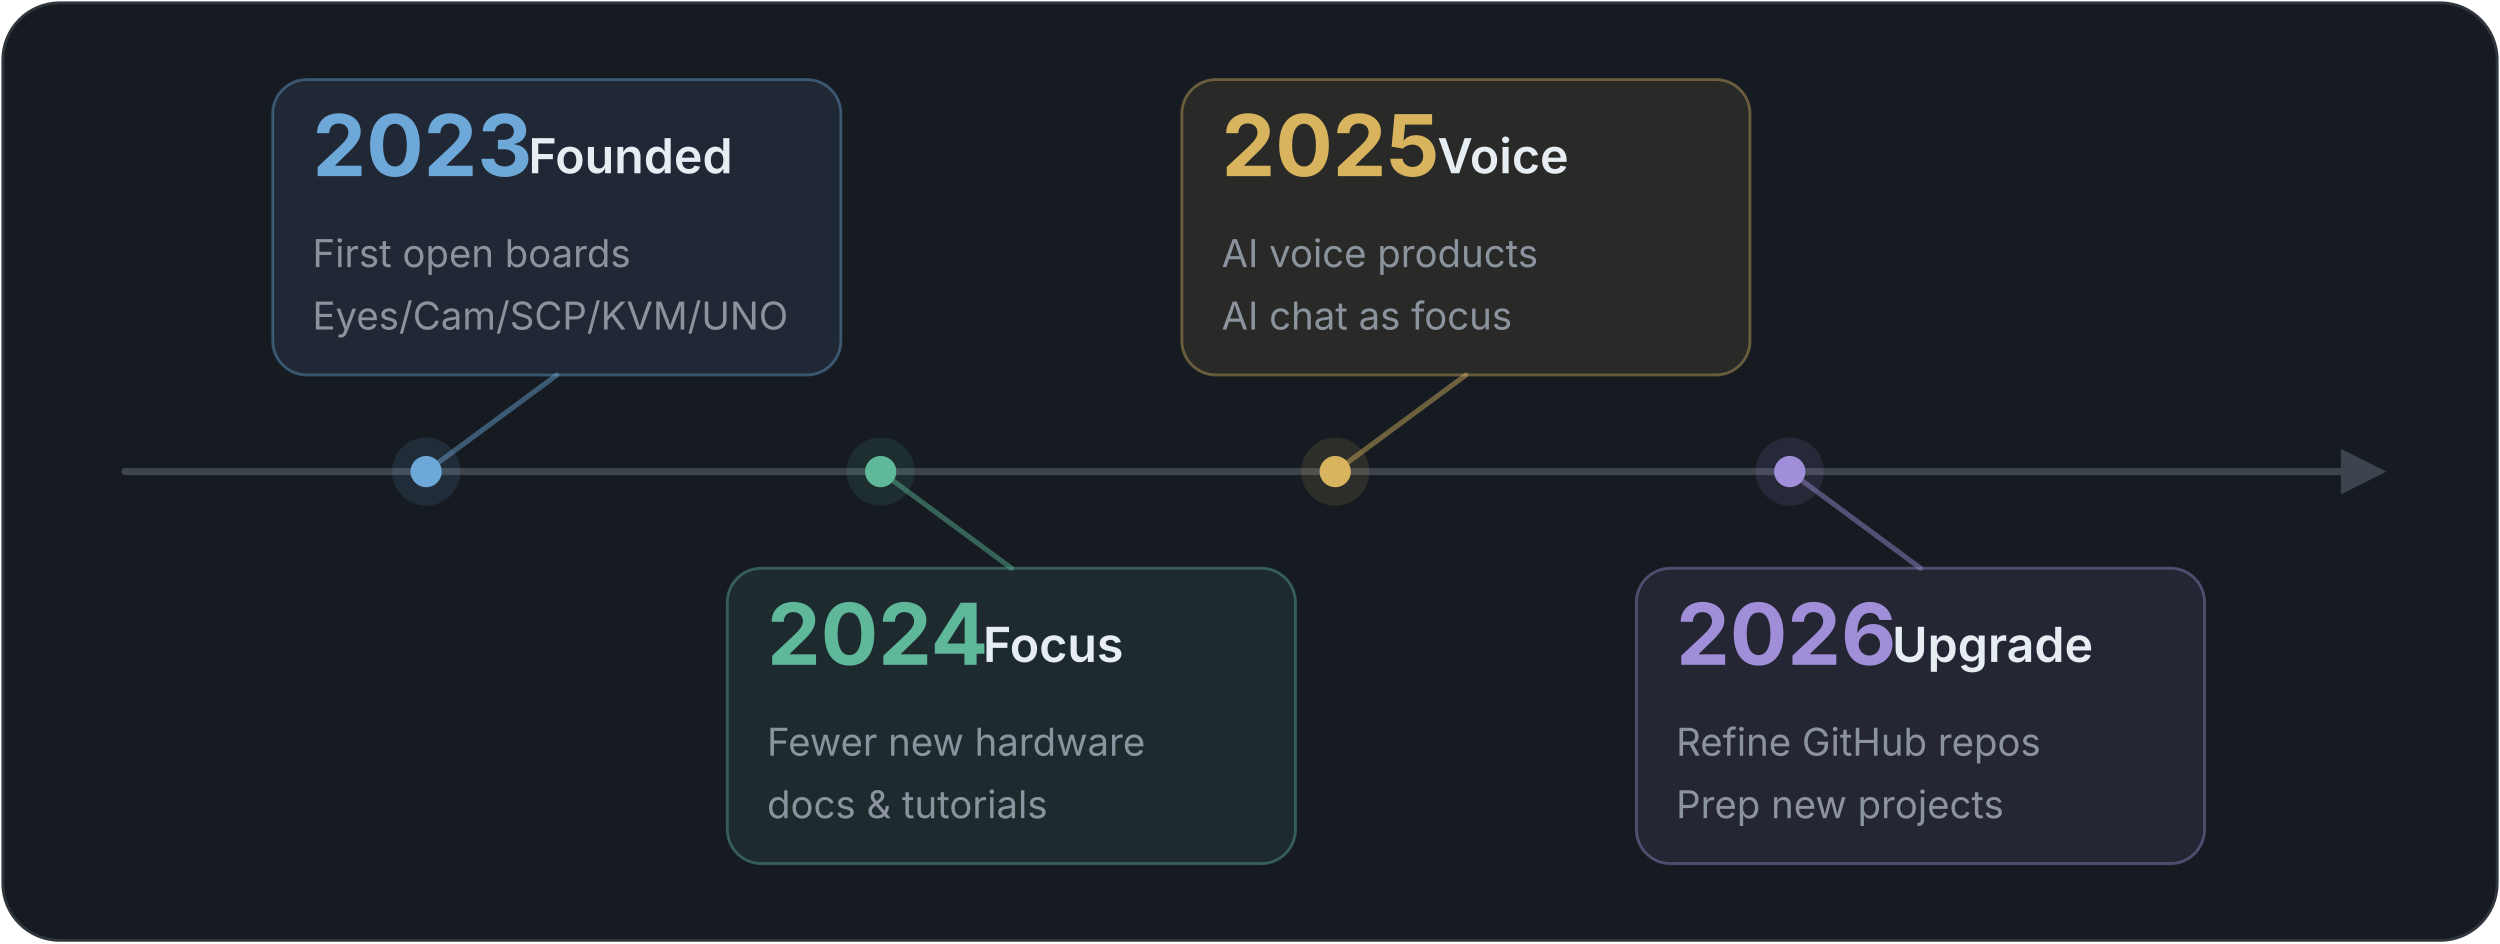
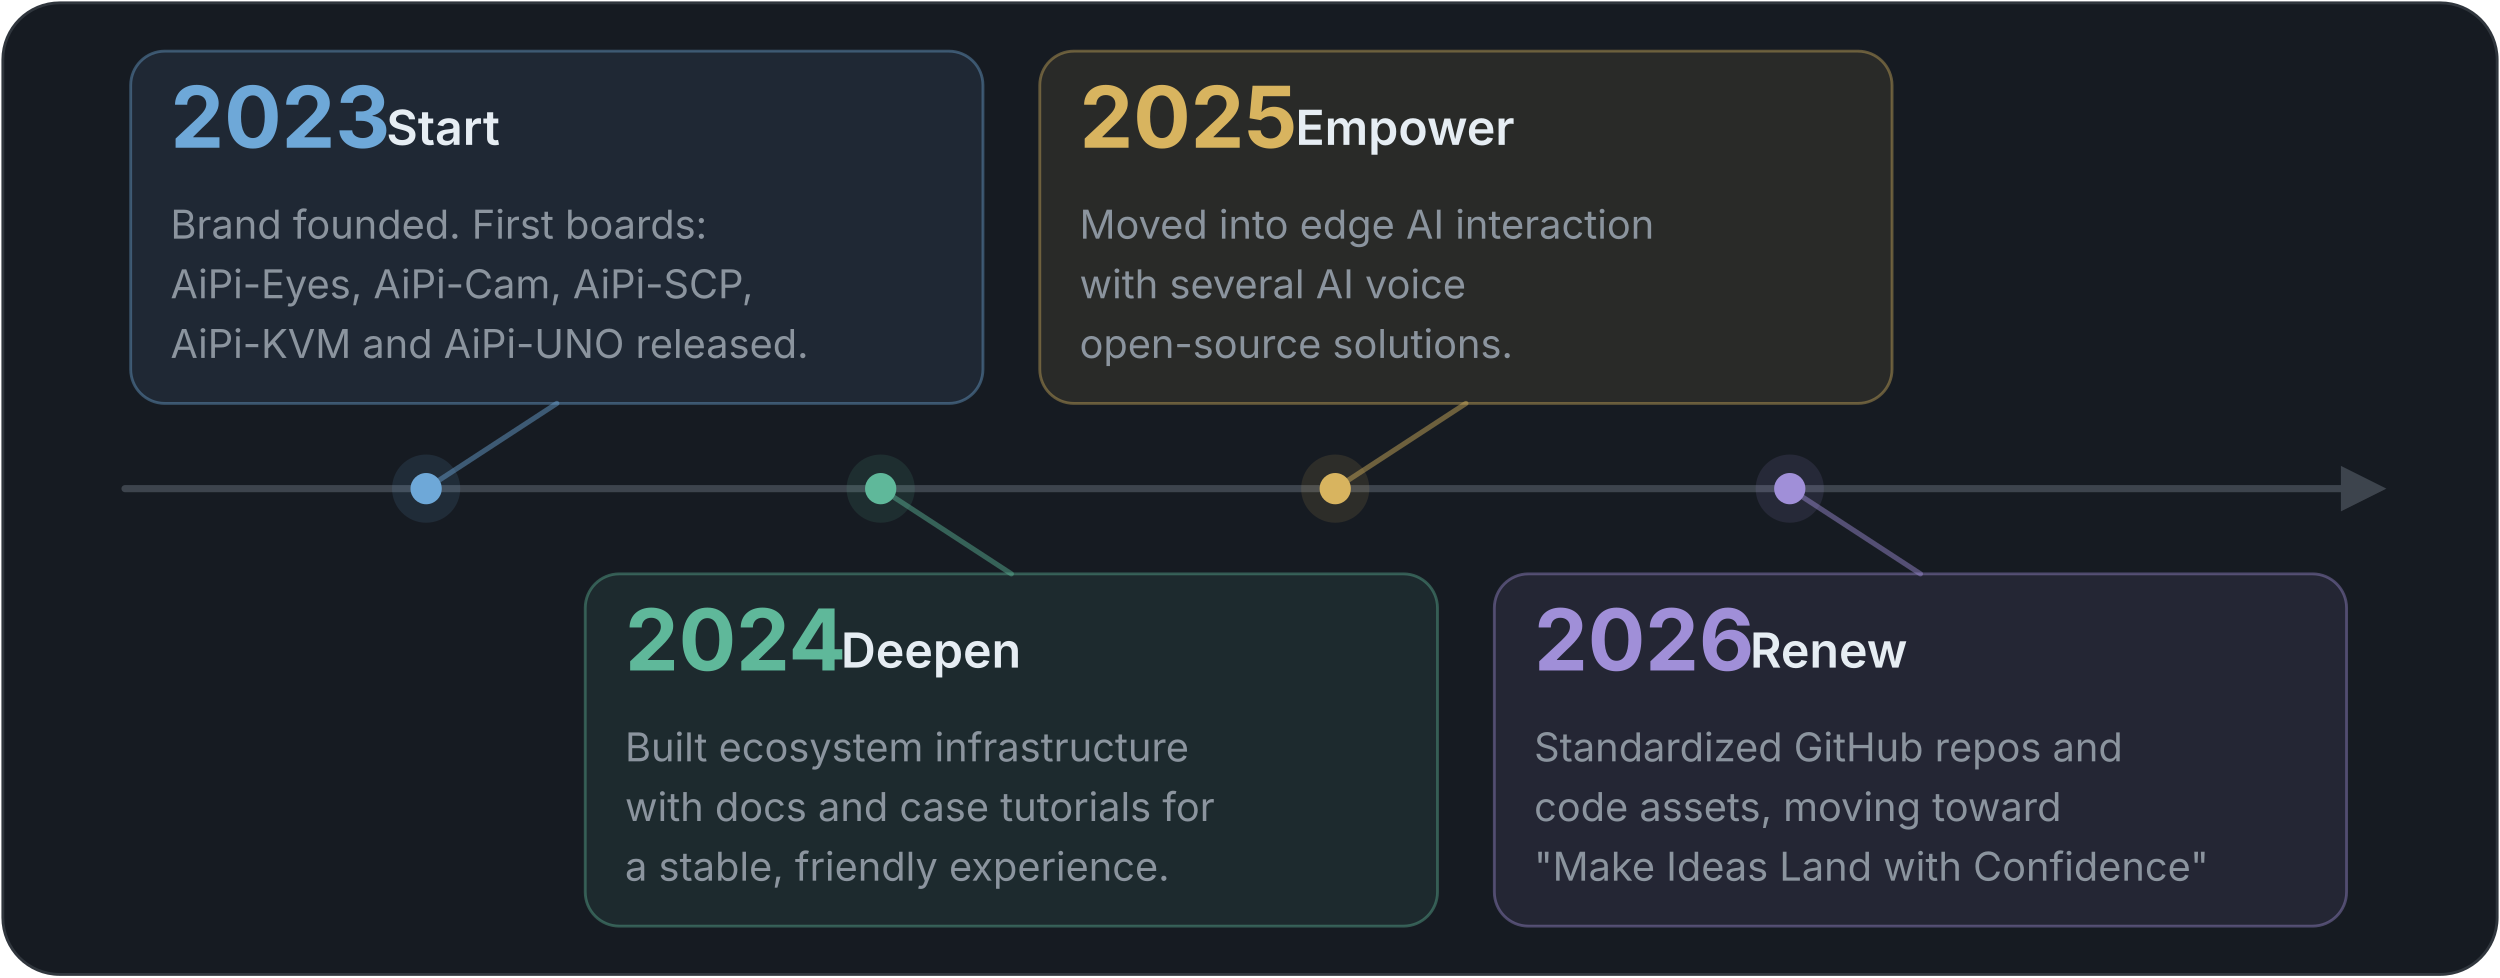
- <svg xmlns="http://www.w3.org/2000/svg" width="880" height="332" viewBox="0 0 880 332" role="img" aria-label="AiPi team milestone timeline">
-   <rect x="1" y="1" width="878" height="330" rx="20" fill="#161b22" stroke="#30363d" />
-   <line x1="44" y1="166" x2="824" y2="166" stroke="#3d444d" stroke-width="2.5" stroke-linecap="round" />
-   <path d="M824 158 L840 166 L824 174 Z" fill="#3d444d" />
-   <line x1="150.0" y1="166" x2="196.0" y2="132" stroke="#6ea8d8" stroke-opacity="0.45" stroke-width="1.8" stroke-linecap="round" />
-   <circle cx="150.0" cy="166" r="12" fill="#6ea8d8" fill-opacity="0.12" />
-   <circle cx="150.0" cy="166" r="5.5" fill="#6ea8d8" />
-   <rect x="96.0" y="28" width="200.0" height="104" rx="12" fill="#6ea8d8" fill-opacity="0.10" stroke="#6ea8d8" stroke-opacity="0.40" />
-   <text x="110.0" y="62" font-family="Inter, 'Noto Sans SC', 'PingFang SC', 'Microsoft YaHei', system-ui, sans-serif" font-size="30" font-weight="700" fill="#6ea8d8">2023</text>
-   <text x="186.0" y="61" font-family="Inter, 'Noto Sans SC', 'PingFang SC', 'Microsoft YaHei', system-ui, sans-serif" font-size="17" font-weight="600" fill="#e6edf3">Founded</text>
-   <text x="110.0" y="94" font-family="Inter, 'Noto Sans SC', 'PingFang SC', 'Microsoft YaHei', system-ui, sans-serif" font-size="13.5" fill="#8b949e">First open boards</text>
-   <text x="110.0" y="116" font-family="Inter, 'Noto Sans SC', 'PingFang SC', 'Microsoft YaHei', system-ui, sans-serif" font-size="13.5" fill="#8b949e">Eyes/Cam/SCP/KVM/UNO</text>
-   <line x1="310.0" y1="166" x2="356.0" y2="200" stroke="#5fb89a" stroke-opacity="0.45" stroke-width="1.8" stroke-linecap="round" />
-   <circle cx="310.0" cy="166" r="12" fill="#5fb89a" fill-opacity="0.12" />
-   <circle cx="310.0" cy="166" r="5.5" fill="#5fb89a" />
-   <rect x="256.0" y="200" width="200.0" height="104" rx="12" fill="#5fb89a" fill-opacity="0.10" stroke="#5fb89a" stroke-opacity="0.40" />
-   <text x="270.0" y="234" font-family="Inter, 'Noto Sans SC', 'PingFang SC', 'Microsoft YaHei', system-ui, sans-serif" font-size="30" font-weight="700" fill="#5fb89a">2024</text>
-   <text x="346.0" y="233" font-family="Inter, 'Noto Sans SC', 'PingFang SC', 'Microsoft YaHei', system-ui, sans-serif" font-size="17" font-weight="600" fill="#e6edf3">Focus</text>
-   <text x="270.0" y="266" font-family="Inter, 'Noto Sans SC', 'PingFang SC', 'Microsoft YaHei', system-ui, sans-serif" font-size="13.5" fill="#8b949e">Fewer new hardware</text>
-   <text x="270.0" y="288" font-family="Inter, 'Noto Sans SC', 'PingFang SC', 'Microsoft YaHei', system-ui, sans-serif" font-size="13.5" fill="#8b949e">docs &amp; tutorials</text>
-   <line x1="470.0" y1="166" x2="516.0" y2="132" stroke="#d8b45f" stroke-opacity="0.45" stroke-width="1.8" stroke-linecap="round" />
-   <circle cx="470.0" cy="166" r="12" fill="#d8b45f" fill-opacity="0.12" />
-   <circle cx="470.0" cy="166" r="5.5" fill="#d8b45f" />
-   <rect x="416.0" y="28" width="200.0" height="104" rx="12" fill="#d8b45f" fill-opacity="0.10" stroke="#d8b45f" stroke-opacity="0.40" />
-   <text x="430.0" y="62" font-family="Inter, 'Noto Sans SC', 'PingFang SC', 'Microsoft YaHei', system-ui, sans-serif" font-size="30" font-weight="700" fill="#d8b45f">2025</text>
-   <text x="506.0" y="61" font-family="Inter, 'Noto Sans SC', 'PingFang SC', 'Microsoft YaHei', system-ui, sans-serif" font-size="17" font-weight="600" fill="#e6edf3">Voice</text>
-   <text x="430.0" y="94" font-family="Inter, 'Noto Sans SC', 'PingFang SC', 'Microsoft YaHei', system-ui, sans-serif" font-size="13.5" fill="#8b949e">AI voice products</text>
-   <text x="430.0" y="116" font-family="Inter, 'Noto Sans SC', 'PingFang SC', 'Microsoft YaHei', system-ui, sans-serif" font-size="13.5" fill="#8b949e">AI chat as focus</text>
-   <line x1="630.0" y1="166" x2="676.0" y2="200" stroke="#a08fd8" stroke-opacity="0.45" stroke-width="1.8" stroke-linecap="round" />
-   <circle cx="630.0" cy="166" r="12" fill="#a08fd8" fill-opacity="0.12" />
-   <circle cx="630.0" cy="166" r="5.5" fill="#a08fd8" />
-   <rect x="576.0" y="200" width="200.0" height="104" rx="12" fill="#a08fd8" fill-opacity="0.10" stroke="#a08fd8" stroke-opacity="0.40" />
-   <text x="590.0" y="234" font-family="Inter, 'Noto Sans SC', 'PingFang SC', 'Microsoft YaHei', system-ui, sans-serif" font-size="30" font-weight="700" fill="#a08fd8">2026</text>
-   <text x="666.0" y="233" font-family="Inter, 'Noto Sans SC', 'PingFang SC', 'Microsoft YaHei', system-ui, sans-serif" font-size="17" font-weight="600" fill="#e6edf3">Upgrade</text>
-   <text x="590.0" y="266" font-family="Inter, 'Noto Sans SC', 'PingFang SC', 'Microsoft YaHei', system-ui, sans-serif" font-size="13.5" fill="#8b949e">Refine GitHub repos</text>
-   <text x="590.0" y="288" font-family="Inter, 'Noto Sans SC', 'PingFang SC', 'Microsoft YaHei', system-ui, sans-serif" font-size="13.5" fill="#8b949e">Prep new projects</text>
+ <svg xmlns="http://www.w3.org/2000/svg" width="880" height="344" viewBox="0 0 880 344" role="img" aria-label="AiPi team milestone timeline">
+   <rect x="1" y="1" width="878" height="342" rx="20" fill="#161b22" stroke="#30363d" />
+   <line x1="44" y1="172" x2="824" y2="172" stroke="#3d444d" stroke-width="2.5" stroke-linecap="round" />
+   <path d="M824 164 L840 172 L824 180 Z" fill="#3d444d" />
+   <line x1="150.0" y1="172" x2="196.0" y2="142" stroke="#6ea8d8" stroke-opacity="0.45" stroke-width="1.8" stroke-linecap="round" />
+   <circle cx="150.0" cy="172" r="12" fill="#6ea8d8" fill-opacity="0.12" />
+   <circle cx="150.0" cy="172" r="5.5" fill="#6ea8d8" />
+   <rect x="46.0" y="18" width="300" height="124" rx="12" fill="#6ea8d8" fill-opacity="0.10" stroke="#6ea8d8" stroke-opacity="0.40" />
+   <text x="60.0" y="52" font-family="Inter, 'Noto Sans SC', 'PingFang SC', 'Microsoft YaHei', system-ui, sans-serif" font-size="30" font-weight="700" fill="#6ea8d8">2023</text>
+   <text x="136.0" y="51" font-family="Inter, 'Noto Sans SC', 'PingFang SC', 'Microsoft YaHei', system-ui, sans-serif" font-size="17" font-weight="600" fill="#e6edf3">Start</text>
+   <text x="60.0" y="84" font-family="Inter, 'Noto Sans SC', 'PingFang SC', 'Microsoft YaHei', system-ui, sans-serif" font-size="14" fill="#8b949e">Brand founded. First boards:</text>
+   <text x="60.0" y="105" font-family="Inter, 'Noto Sans SC', 'PingFang SC', 'Microsoft YaHei', system-ui, sans-serif" font-size="14" fill="#8b949e">AiPi-Eyes, AiPi-Cam, AiPi-SCP,</text>
+   <text x="60.0" y="126" font-family="Inter, 'Noto Sans SC', 'PingFang SC', 'Microsoft YaHei', system-ui, sans-serif" font-size="14" fill="#8b949e">AiPi-KVM and AiPi-UNO released.</text>
+   <line x1="310.0" y1="172" x2="356.0" y2="202" stroke="#5fb89a" stroke-opacity="0.45" stroke-width="1.8" stroke-linecap="round" />
+   <circle cx="310.0" cy="172" r="12" fill="#5fb89a" fill-opacity="0.12" />
+   <circle cx="310.0" cy="172" r="5.5" fill="#5fb89a" />
+   <rect x="206.0" y="202" width="300" height="124" rx="12" fill="#5fb89a" fill-opacity="0.10" stroke="#5fb89a" stroke-opacity="0.40" />
+   <text x="220.0" y="236" font-family="Inter, 'Noto Sans SC', 'PingFang SC', 'Microsoft YaHei', system-ui, sans-serif" font-size="30" font-weight="700" fill="#5fb89a">2024</text>
+   <text x="296.0" y="235" font-family="Inter, 'Noto Sans SC', 'PingFang SC', 'Microsoft YaHei', system-ui, sans-serif" font-size="17" font-weight="600" fill="#e6edf3">Deepen</text>
+   <text x="220.0" y="268" font-family="Inter, 'Noto Sans SC', 'PingFang SC', 'Microsoft YaHei', system-ui, sans-serif" font-size="14" fill="#8b949e">Built ecosystem infrastructure</text>
+   <text x="220.0" y="289" font-family="Inter, 'Noto Sans SC', 'PingFang SC', 'Microsoft YaHei', system-ui, sans-serif" font-size="14" fill="#8b949e">with docs and case tutorials for</text>
+   <text x="220.0" y="310" font-family="Inter, 'Noto Sans SC', 'PingFang SC', 'Microsoft YaHei', system-ui, sans-serif" font-size="14" fill="#8b949e">a stable, friendly experience.</text>
+   <line x1="470.0" y1="172" x2="516.0" y2="142" stroke="#d8b45f" stroke-opacity="0.45" stroke-width="1.8" stroke-linecap="round" />
+   <circle cx="470.0" cy="172" r="12" fill="#d8b45f" fill-opacity="0.12" />
+   <circle cx="470.0" cy="172" r="5.5" fill="#d8b45f" />
+   <rect x="366.0" y="18" width="300" height="124" rx="12" fill="#d8b45f" fill-opacity="0.10" stroke="#d8b45f" stroke-opacity="0.40" />
+   <text x="380.0" y="52" font-family="Inter, 'Noto Sans SC', 'PingFang SC', 'Microsoft YaHei', system-ui, sans-serif" font-size="30" font-weight="700" fill="#d8b45f">2025</text>
+   <text x="456.0" y="51" font-family="Inter, 'Noto Sans SC', 'PingFang SC', 'Microsoft YaHei', system-ui, sans-serif" font-size="17" font-weight="600" fill="#e6edf3">Empower</text>
+   <text x="380.0" y="84" font-family="Inter, 'Noto Sans SC', 'PingFang SC', 'Microsoft YaHei', system-ui, sans-serif" font-size="14" fill="#8b949e">Moved into edge AI interaction</text>
+   <text x="380.0" y="105" font-family="Inter, 'Noto Sans SC', 'PingFang SC', 'Microsoft YaHei', system-ui, sans-serif" font-size="14" fill="#8b949e">with several AI voice</text>
+   <text x="380.0" y="126" font-family="Inter, 'Noto Sans SC', 'PingFang SC', 'Microsoft YaHei', system-ui, sans-serif" font-size="14" fill="#8b949e">open-source solutions.</text>
+   <line x1="630.0" y1="172" x2="676.0" y2="202" stroke="#a08fd8" stroke-opacity="0.45" stroke-width="1.8" stroke-linecap="round" />
+   <circle cx="630.0" cy="172" r="12" fill="#a08fd8" fill-opacity="0.12" />
+   <circle cx="630.0" cy="172" r="5.5" fill="#a08fd8" />
+   <rect x="526.0" y="202" width="300" height="124" rx="12" fill="#a08fd8" fill-opacity="0.10" stroke="#a08fd8" stroke-opacity="0.40" />
+   <text x="540.0" y="236" font-family="Inter, 'Noto Sans SC', 'PingFang SC', 'Microsoft YaHei', system-ui, sans-serif" font-size="30" font-weight="700" fill="#a08fd8">2026</text>
+   <text x="616.0" y="235" font-family="Inter, 'Noto Sans SC', 'PingFang SC', 'Microsoft YaHei', system-ui, sans-serif" font-size="17" font-weight="600" fill="#e6edf3">Renew</text>
+   <text x="540.0" y="268" font-family="Inter, 'Noto Sans SC', 'PingFang SC', 'Microsoft YaHei', system-ui, sans-serif" font-size="14" fill="#8b949e">Standardized GitHub repos and</text>
+   <text x="540.0" y="289" font-family="Inter, 'Noto Sans SC', 'PingFang SC', 'Microsoft YaHei', system-ui, sans-serif" font-size="14" fill="#8b949e">code assets, moving toward</text>
+   <text x="540.0" y="310" font-family="Inter, 'Noto Sans SC', 'PingFang SC', 'Microsoft YaHei', system-ui, sans-serif" font-size="14" fill="#8b949e">"Make Ideas Land with Confidence"</text>
</svg>
